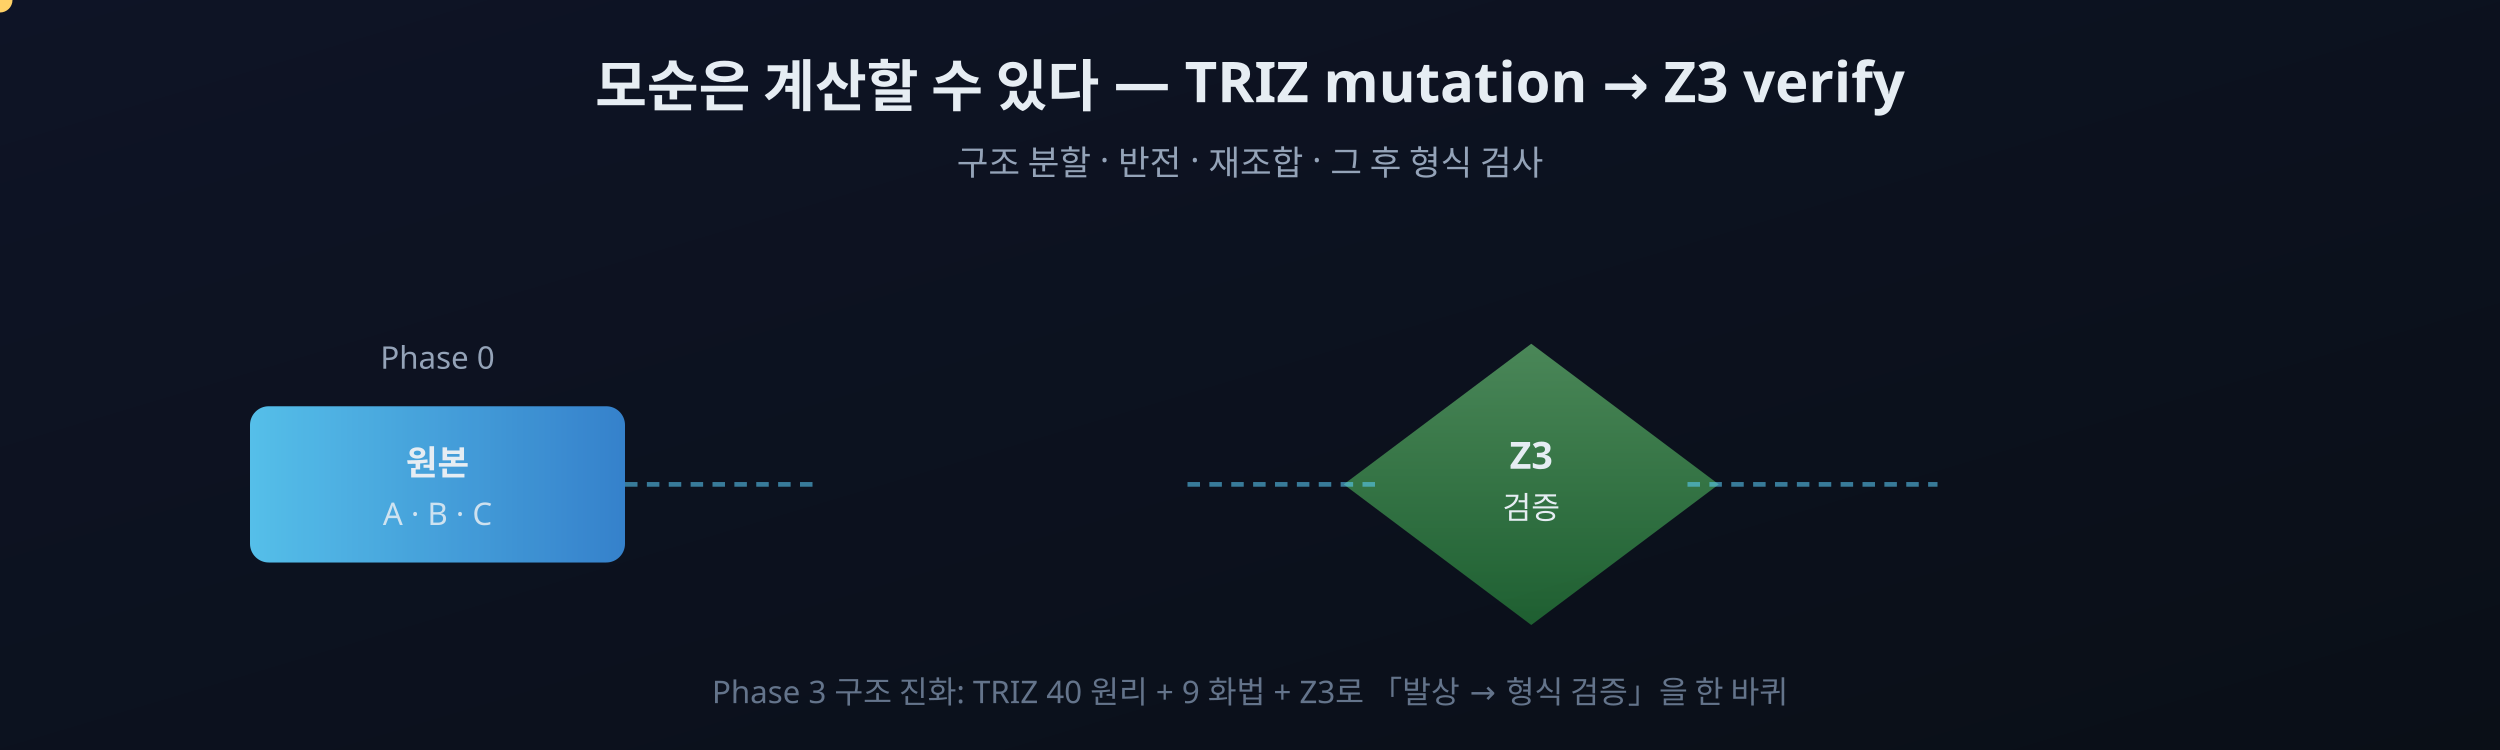
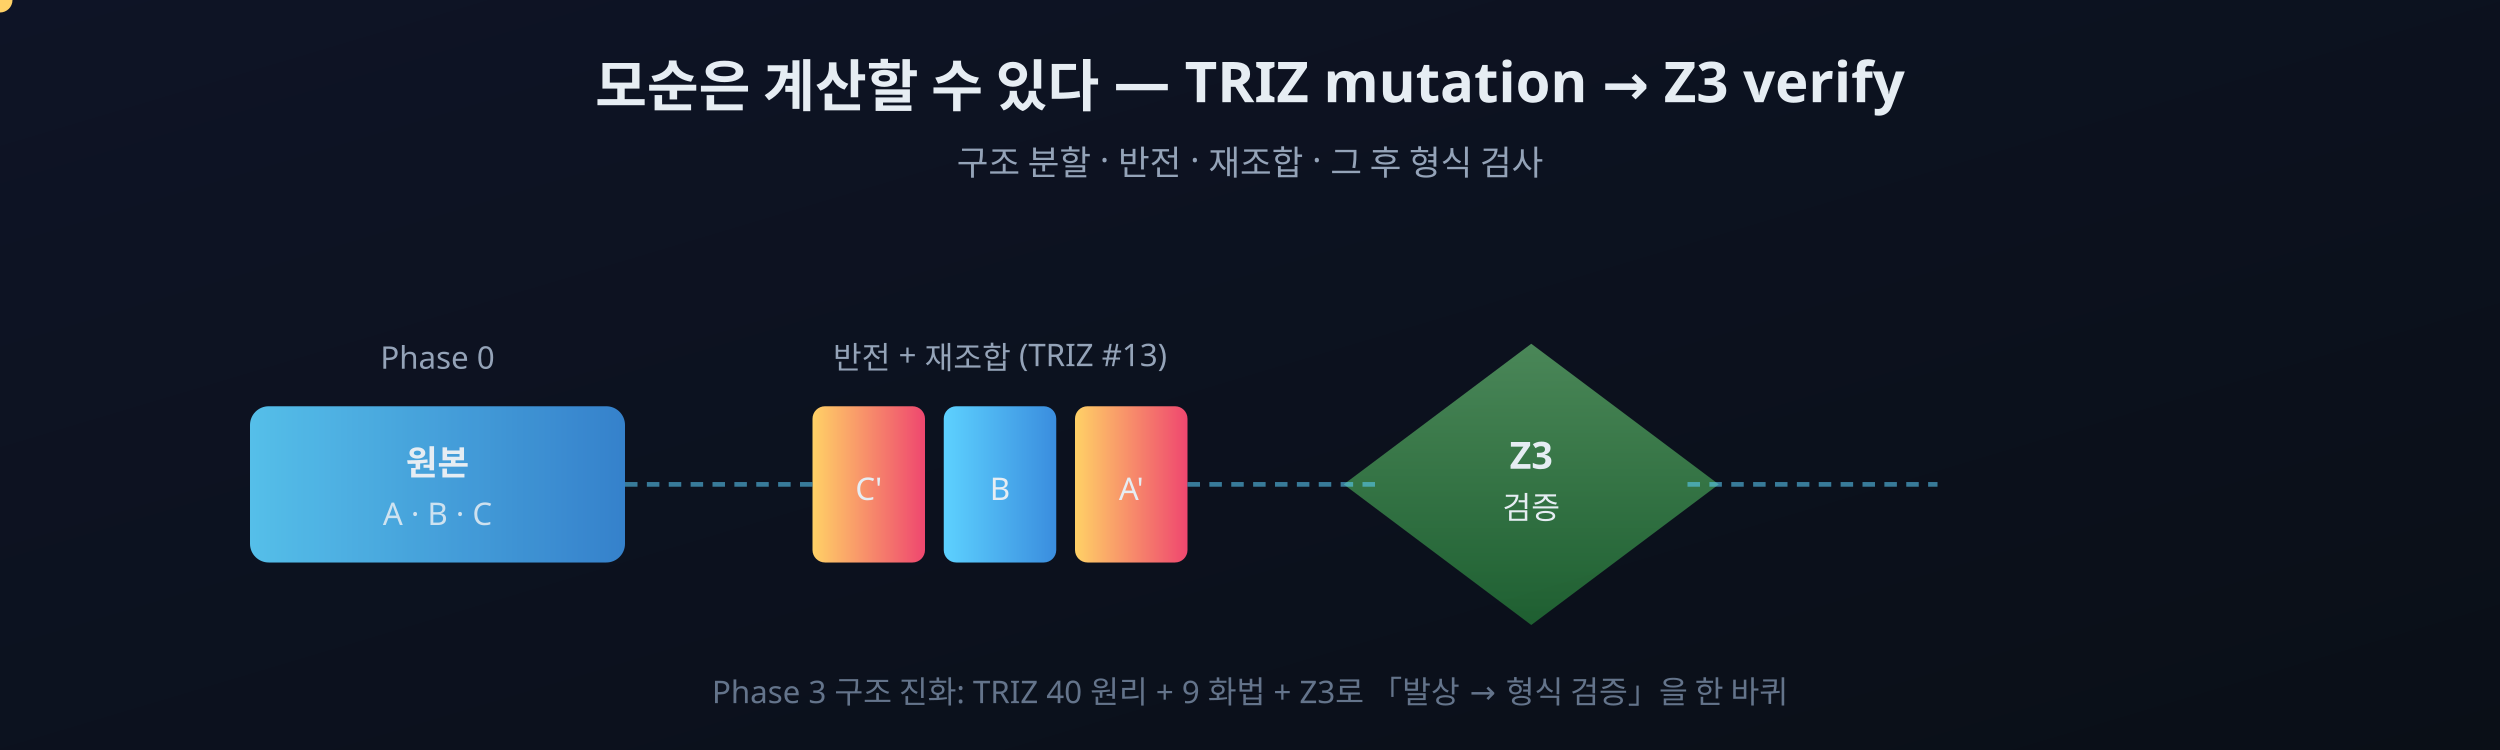
<svg xmlns="http://www.w3.org/2000/svg" viewBox="0 0 800 240" role="img" aria-label="TRIZ 구조 진화와 Z3 검증" style="width:100%;height:auto;max-width:1200px">
  <defs>
    <linearGradient id="bg24_03" x1="0" y1="0" x2="1" y2="1">
      <stop offset="0%" stop-color="#0e1426" />
      <stop offset="100%" stop-color="#0a0f17" />
    </linearGradient>
    <linearGradient id="z3grad" x1="0" y1="0" x2="0" y2="1">
      <stop offset="0%" stop-color="#7ee787" />
      <stop offset="100%" stop-color="#2ea043" />
    </linearGradient>
    <linearGradient id="origgrad" x1="0" y1="0" x2="1" y2="0">
      <stop offset="0%" stop-color="#5dd1ff" />
      <stop offset="100%" stop-color="#3a8dde" />
    </linearGradient>
    <linearGradient id="newgrad" x1="0" y1="0" x2="1" y2="0">
      <stop offset="0%" stop-color="#ffd166" />
      <stop offset="100%" stop-color="#ef476f" />
    </linearGradient>
  </defs>
  <rect width="800" height="240" fill="url(#bg24_03)" />
  <text x="400" y="34" text-anchor="middle" fill="#e6edf3" font-family="ui-sans-serif,system-ui,sans-serif" font-size="18" font-weight="700">
    모순은 계산할 수 있다 — TRIZ mutation → Z3 verify
  </text>
  <text x="400" y="56" text-anchor="middle" fill="#94a3b8" font-family="ui-sans-serif,system-ui,sans-serif" font-size="11">
    구조 분할 · 반전 · 재조합 · 그 후 형식 검사
  </text>
  <g font-family="ui-sans-serif,system-ui,sans-serif" font-size="11" fill="#e6edf3">
    <g transform="translate(80 130)">
      <rect x="0" y="0" width="120" height="50" rx="6" fill="url(#origgrad)" opacity="0.9" />
      <text x="60" y="22" text-anchor="middle" font-weight="600">원본</text>
      <text x="60" y="38" text-anchor="middle" font-size="10" opacity="0.85">A · B · C</text>
      <text x="60" y="-12" text-anchor="middle" fill="#94a3b8" font-size="10">Phase 0</text>
    </g>
    <g transform="translate(260 130)" opacity="0">
      <animate attributeName="opacity" values="0;1;1;0;0" keyTimes="0;0.2;0.5;0.65;1" dur="6s" repeatCount="indefinite" />
      <rect x="0" y="0" width="36" height="50" rx="4" fill="url(#origgrad)" />
      <rect x="42" y="0" width="36" height="50" rx="4" fill="url(#origgrad)" />
      <rect x="84" y="0" width="36" height="50" rx="4" fill="url(#origgrad)" />
      <text x="18" y="30" text-anchor="middle" font-size="10">A</text>
      <text x="60" y="30" text-anchor="middle" font-size="10">B</text>
      <text x="102" y="30" text-anchor="middle" font-size="10">C</text>
      <text x="60" y="-12" text-anchor="middle" fill="#94a3b8" font-size="10">분할 (TRIZ #1)</text>
    </g>
-     <g transform="translate(260 130)" opacity="0">
-       <animate attributeName="opacity" values="0;0;1;1;0" keyTimes="0;0.5;0.65;0.8;1" dur="6s" repeatCount="indefinite" />
+     <g transform="translate(260 130)" opacity="1">
+       <animate attributeName="opacity" values="0;0;1;1;1" keyTimes="0;0.5;0.65;0.8;1" dur="6s" repeatCount="indefinite" fill="freeze" />
      <rect x="0" y="0" width="36" height="50" rx="4" fill="url(#newgrad)" />
      <rect x="42" y="0" width="36" height="50" rx="4" fill="url(#origgrad)" />
      <rect x="84" y="0" width="36" height="50" rx="4" fill="url(#newgrad)" />
      <text x="18" y="30" text-anchor="middle" font-size="10">C'</text>
      <text x="60" y="30" text-anchor="middle" font-size="10">B</text>
      <text x="102" y="30" text-anchor="middle" font-size="10">A'</text>
      <text x="60" y="-12" text-anchor="middle" fill="#94a3b8" font-size="10">반전 + 재조합 (TRIZ #13)</text>
    </g>
    <g transform="translate(440 110)">
      <path d="M -10 45 L 50 0 L 110 45 L 50 90 Z" fill="url(#z3grad)" opacity="0.55" />
      <text x="50" y="40" text-anchor="middle" font-weight="700" font-size="12">Z3</text>
      <text x="50" y="56" text-anchor="middle" font-size="10">검증</text>
    </g>
    <g transform="translate(620 130)" opacity="0">
      <animate attributeName="opacity" values="0;0;0;1;1" keyTimes="0;0.7;0.8;0.9;1" dur="6s" repeatCount="indefinite" />
      <rect x="0" y="0" width="120" height="50" rx="6" fill="url(#newgrad)" opacity="0.95" />
      <text x="60" y="22" text-anchor="middle" font-weight="600">신규</text>
      <text x="60" y="38" text-anchor="middle" font-size="10" opacity="0.9">C' · B · A'  (sat)</text>
      <text x="60" y="-12" text-anchor="middle" fill="#94a3b8" font-size="10">채용됨</text>
    </g>
    <g stroke="#5dd1ff" stroke-width="1.5" fill="none" stroke-dasharray="4 3" opacity="0.55">
      <line x1="200" y1="155" x2="260" y2="155" />
      <line x1="380" y1="155" x2="440" y2="155" />
      <line x1="540" y1="155" x2="620" y2="155" />
    </g>
    <circle r="4" fill="#ffd166">
      <animateMotion dur="6s" repeatCount="indefinite" path="M 200 155 L 260 155 L 260 155 L 380 155 L 440 155 L 540 155 L 620 155" />
    </circle>
  </g>
  <text x="400" y="225" text-anchor="middle" fill="#64748b" font-family="ui-sans-serif,system-ui,sans-serif" font-size="10">
    Phase 3 구조 진화: TRIZ 40 원리 + 9 화법 + Z3로 「발상 → 형식 검증」을 한 바퀴
  </text>
</svg>
